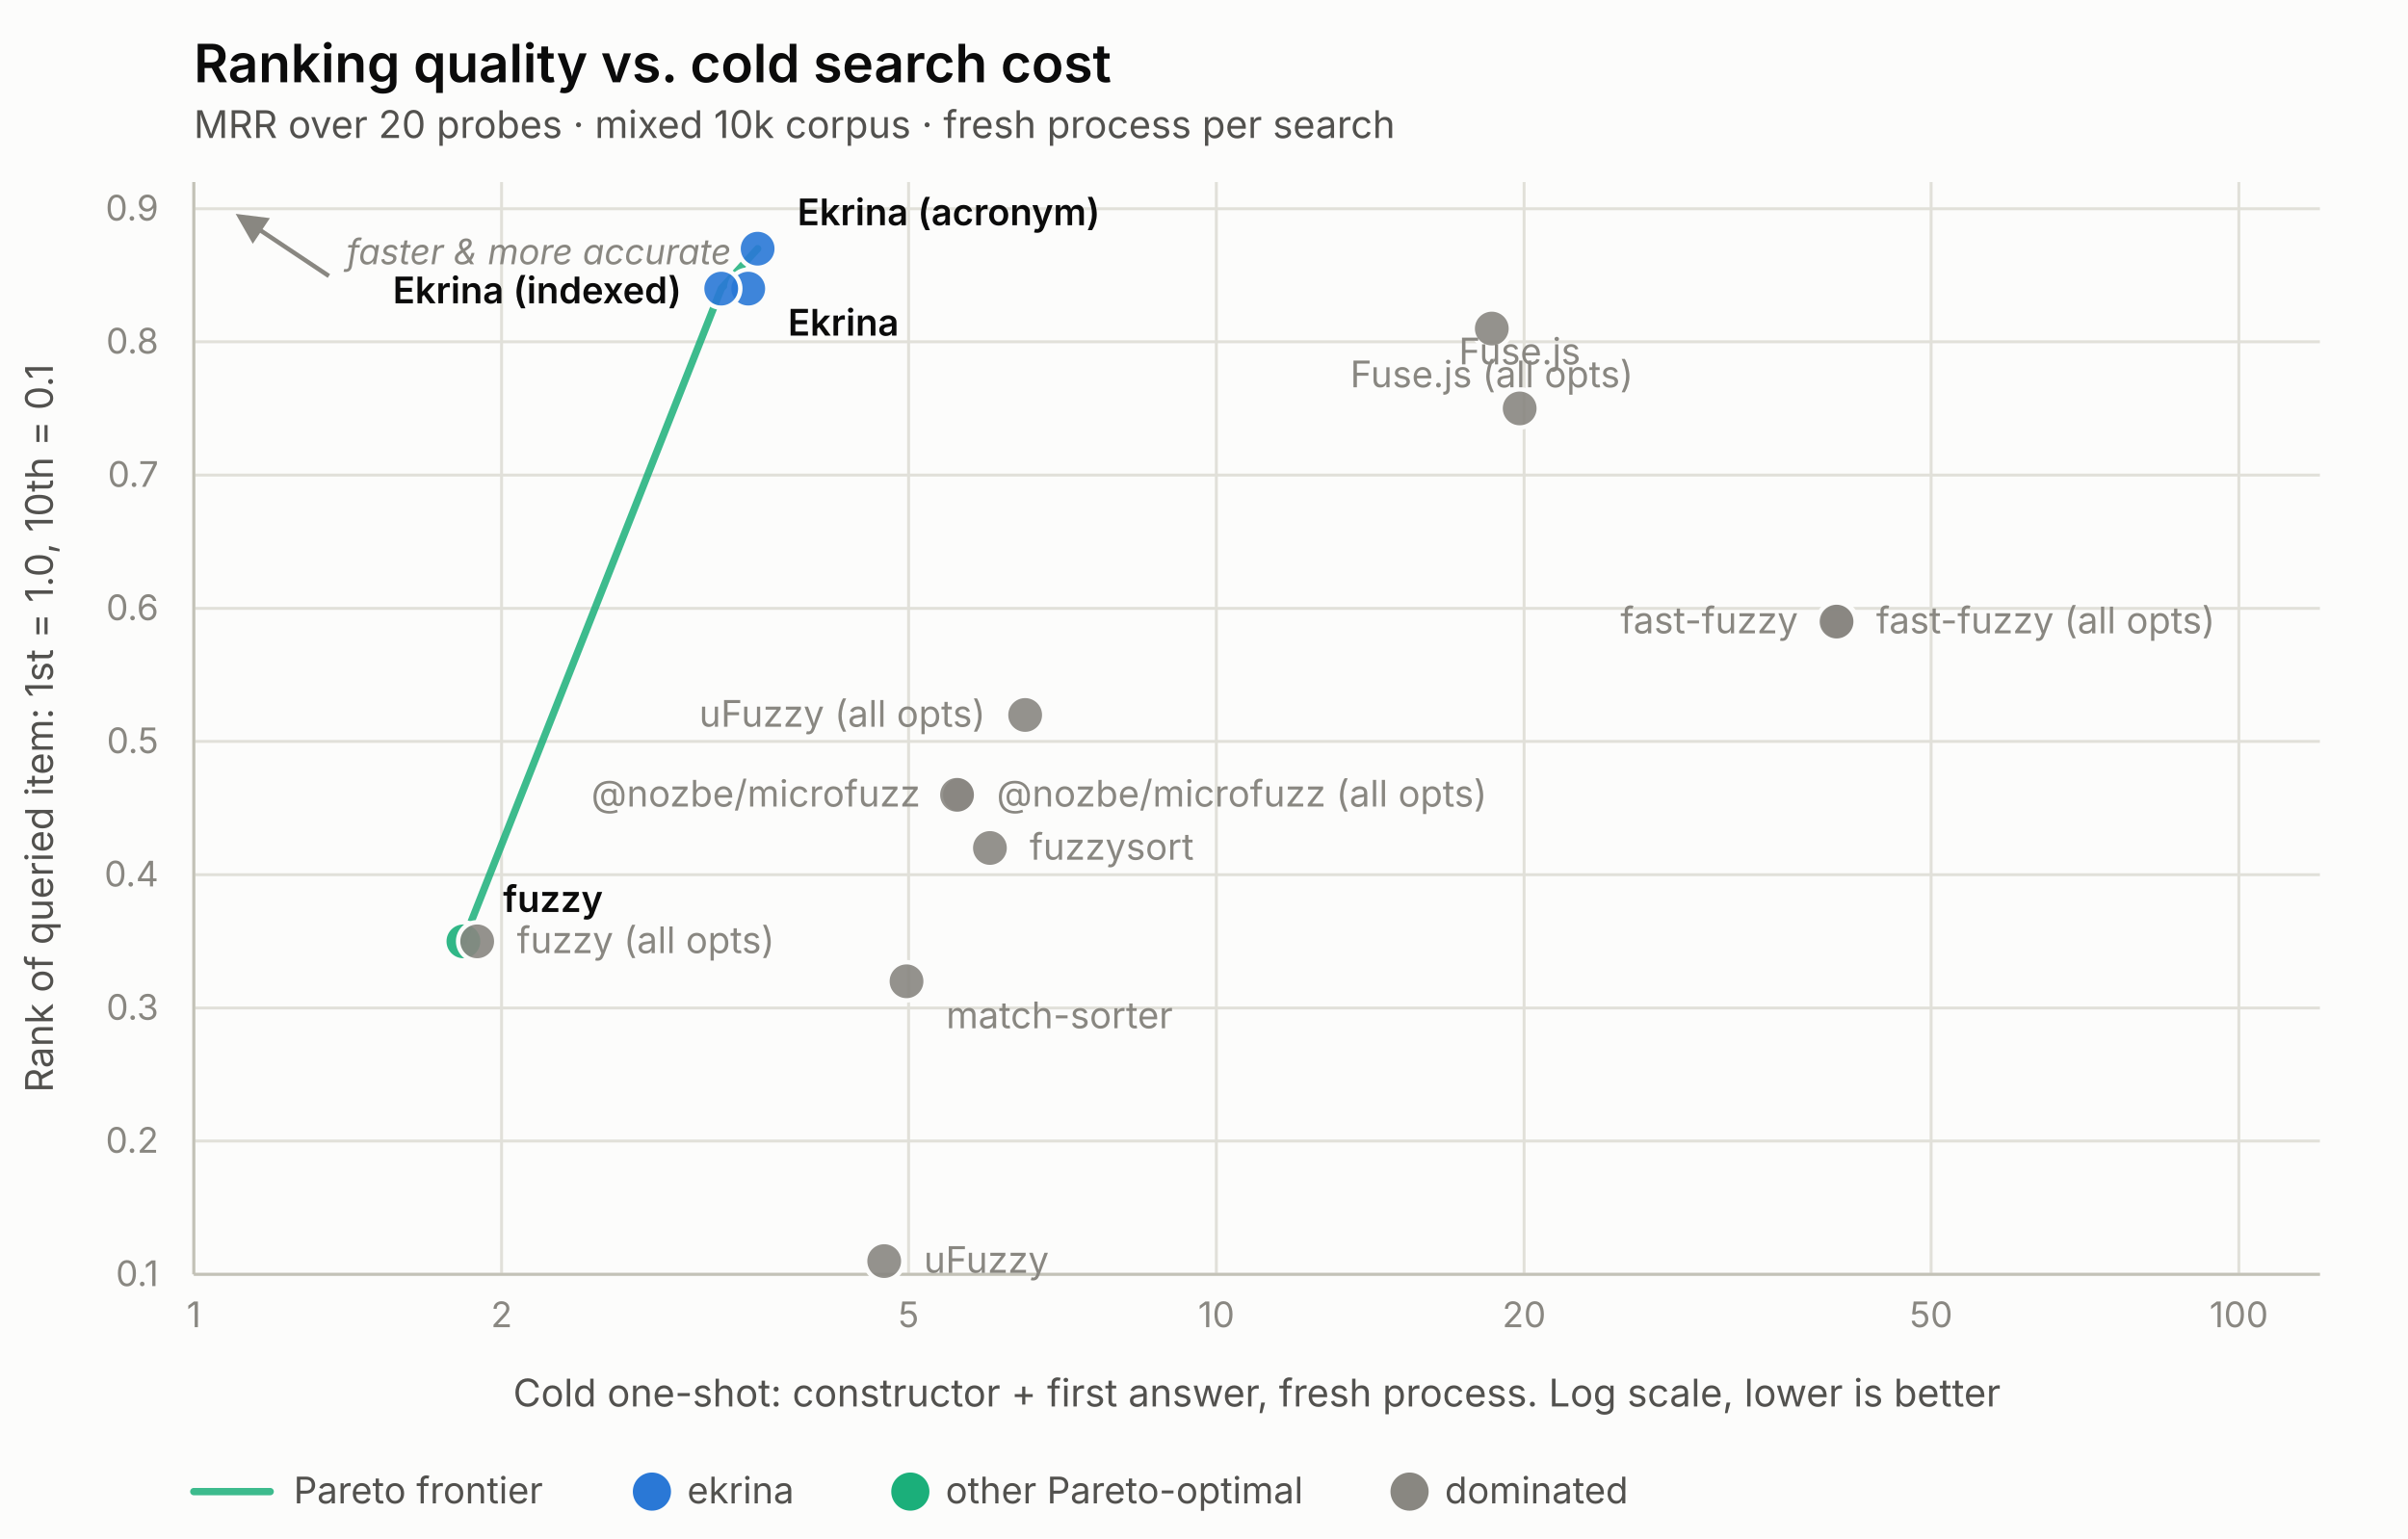
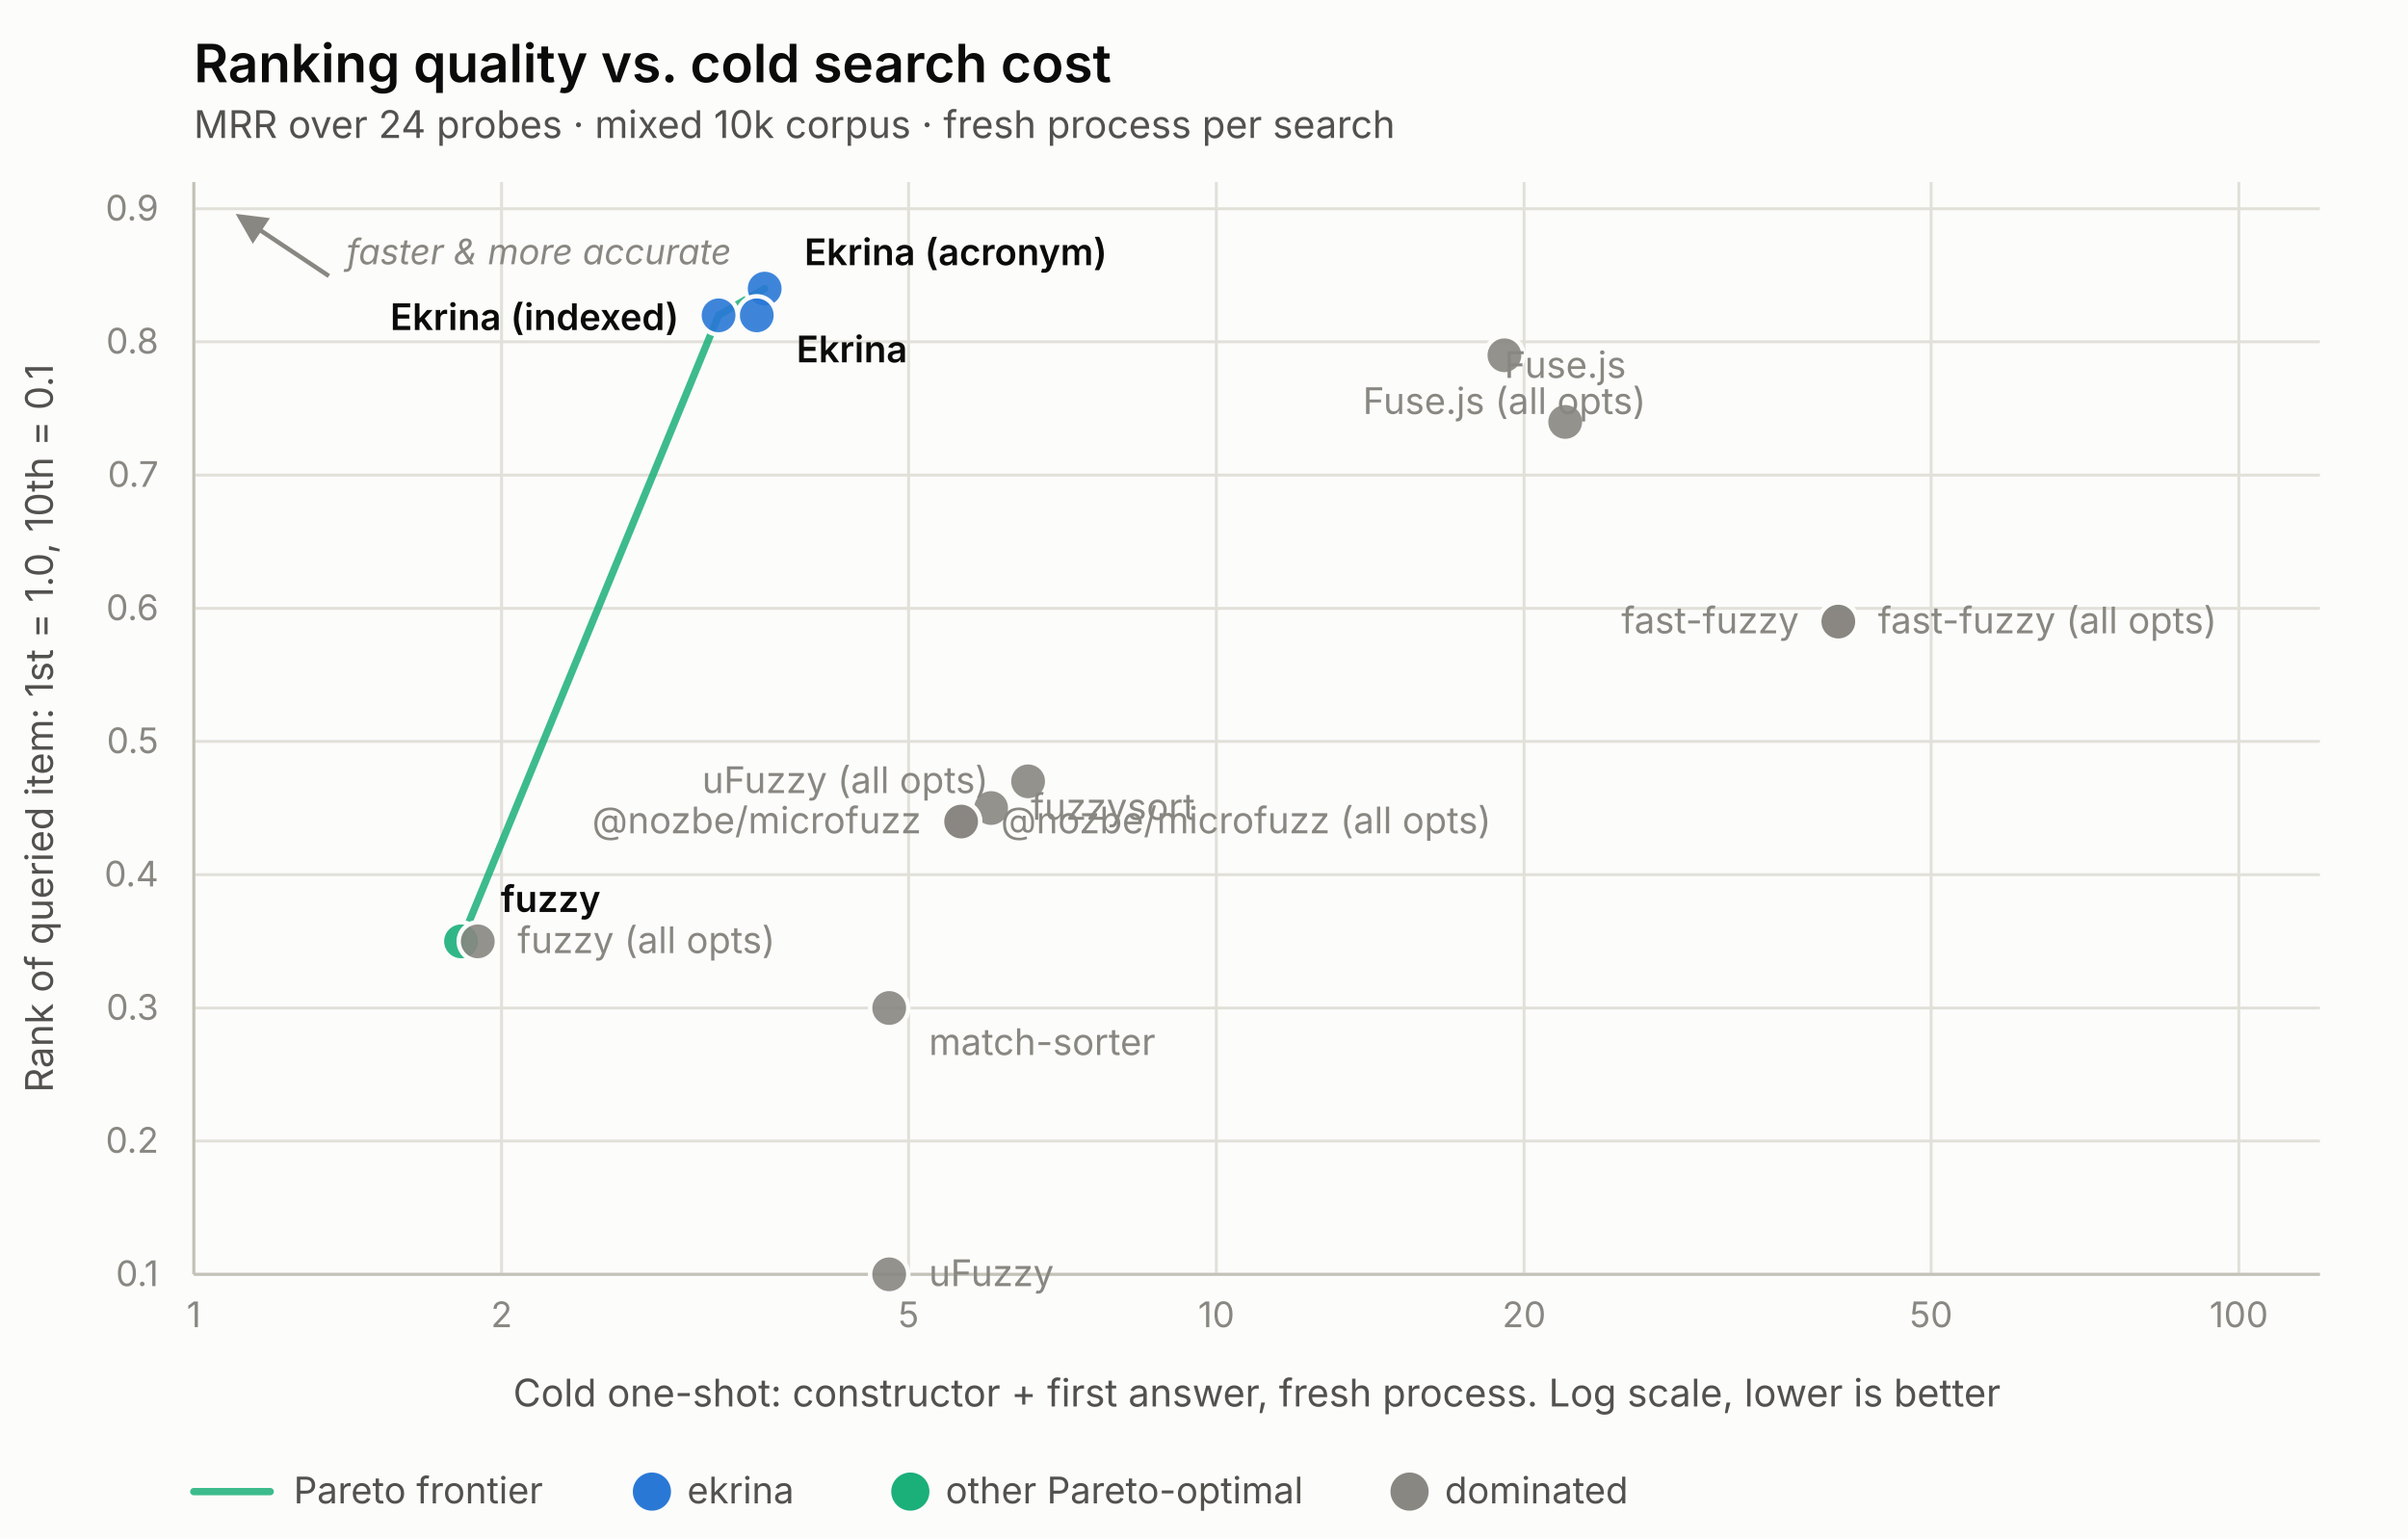
<svg xmlns="http://www.w3.org/2000/svg" viewBox="0 0 820 524" font-family="system-ui, -apple-system, 'Segoe UI', sans-serif" role="img" aria-labelledby="pareto-total-title pareto-total-desc">
  <defs>
    <marker id="arrow" viewBox="0 0 10 10" refX="8" refY="5" markerWidth="7" markerHeight="7" orient="auto-start-reverse">
      <path d="M0 0 L10 5 L0 10 z" fill="#898781" />
    </marker>
  </defs>
  <rect x="0" y="0" width="820" height="524" fill="#fcfcfb" />
  <text x="66" y="28" fill="#0b0b0b" font-size="18" font-weight="600">Ranking quality vs. cold search cost</text>
-   <text x="66" y="47" fill="#52514e" font-size="13">MRR over 20 probes · mixed 10k corpus · fresh process per search</text>
+   <text x="66" y="47" fill="#52514e" font-size="13">MRR over 24 probes · mixed 10k corpus · fresh process per search</text>
  <g>
    <line x1="66" y1="62" x2="66" y2="434" stroke="#e1e0d9" />
    <line x1="170.8" y1="62" x2="170.8" y2="434" stroke="#e1e0d9" />
    <line x1="309.4" y1="62" x2="309.4" y2="434" stroke="#e1e0d9" />
    <line x1="414.2" y1="62" x2="414.2" y2="434" stroke="#e1e0d9" />
    <line x1="519" y1="62" x2="519" y2="434" stroke="#e1e0d9" />
    <line x1="657.6" y1="62" x2="657.6" y2="434" stroke="#e1e0d9" />
    <line x1="762.4" y1="62" x2="762.4" y2="434" stroke="#e1e0d9" />
    <line x1="66" y1="434" x2="790" y2="434" stroke="#e1e0d9" />
    <line x1="66" y1="388.6" x2="790" y2="388.6" stroke="#e1e0d9" />
    <line x1="66" y1="343.3" x2="790" y2="343.3" stroke="#e1e0d9" />
    <line x1="66" y1="297.9" x2="790" y2="297.9" stroke="#e1e0d9" />
    <line x1="66" y1="252.5" x2="790" y2="252.5" stroke="#e1e0d9" />
    <line x1="66" y1="207.2" x2="790" y2="207.2" stroke="#e1e0d9" />
    <line x1="66" y1="161.8" x2="790" y2="161.8" stroke="#e1e0d9" />
    <line x1="66" y1="116.4" x2="790" y2="116.4" stroke="#e1e0d9" />
    <line x1="66" y1="71.1" x2="790" y2="71.1" stroke="#e1e0d9" />
  </g>
  <line x1="66" y1="434" x2="790" y2="434" stroke="#c3c2b7" />
  <line x1="66" y1="62" x2="66" y2="434" stroke="#c3c2b7" />
  <g>
    <text x="66" y="452" text-anchor="middle" fill="#898781" font-size="12" font-variant-numeric="tabular-nums">1</text>
    <text x="170.8" y="452" text-anchor="middle" fill="#898781" font-size="12" font-variant-numeric="tabular-nums">2</text>
    <text x="309.4" y="452" text-anchor="middle" fill="#898781" font-size="12" font-variant-numeric="tabular-nums">5</text>
    <text x="414.2" y="452" text-anchor="middle" fill="#898781" font-size="12" font-variant-numeric="tabular-nums">10</text>
    <text x="519" y="452" text-anchor="middle" fill="#898781" font-size="12" font-variant-numeric="tabular-nums">20</text>
    <text x="657.6" y="452" text-anchor="middle" fill="#898781" font-size="12" font-variant-numeric="tabular-nums">50</text>
    <text x="762.4" y="452" text-anchor="middle" fill="#898781" font-size="12" font-variant-numeric="tabular-nums">100</text>
  </g>
  <g>
    <text x="54" y="438" text-anchor="end" fill="#898781" font-size="12" font-variant-numeric="tabular-nums">0.1</text>
    <text x="54" y="392.6" text-anchor="end" fill="#898781" font-size="12" font-variant-numeric="tabular-nums">0.2</text>
    <text x="54" y="347.3" text-anchor="end" fill="#898781" font-size="12" font-variant-numeric="tabular-nums">0.3</text>
    <text x="54" y="301.9" text-anchor="end" fill="#898781" font-size="12" font-variant-numeric="tabular-nums">0.4</text>
    <text x="54" y="256.5" text-anchor="end" fill="#898781" font-size="12" font-variant-numeric="tabular-nums">0.5</text>
    <text x="54" y="211.2" text-anchor="end" fill="#898781" font-size="12" font-variant-numeric="tabular-nums">0.6</text>
    <text x="54" y="165.8" text-anchor="end" fill="#898781" font-size="12" font-variant-numeric="tabular-nums">0.7</text>
    <text x="54" y="120.4" text-anchor="end" fill="#898781" font-size="12" font-variant-numeric="tabular-nums">0.8</text>
    <text x="54" y="75.1" text-anchor="end" fill="#898781" font-size="12" font-variant-numeric="tabular-nums">0.9</text>
  </g>
  <text x="428" y="479" text-anchor="middle" fill="#52514e" font-size="13">Cold one-shot: constructor + first answer, fresh process. Log scale, lower is better</text>
  <text transform="translate(18,248) rotate(-90)" text-anchor="middle" fill="#52514e" font-size="13">Rank of queried item: 1st = 1.0, 10th = 0.1</text>
-   <path d="M157.8 320.6 L245.6 98.3 L258 84.7" fill="none" stroke="#1baf7a" stroke-width="2.5" stroke-linejoin="round" stroke-linecap="round" opacity="0.85" />
+   <path d="M157 320.6 L244.7 107.4 L260.4 98.3" fill="none" stroke="#1baf7a" stroke-width="2.5" stroke-linejoin="round" stroke-linecap="round" opacity="0.85" />
  <g transform="translate(78,70)">
    <line x1="34" y1="24" x2="4" y2="4" stroke="#898781" stroke-width="1.5" marker-end="url(#arrow)" />
    <text x="40" y="20" fill="#898781" font-size="12" font-style="italic">faster &amp; more accurate</text>
  </g>
  <g>
-     <circle cx="258" cy="84.7" r="6.5" fill="#2a78d6" fill-opacity="0.9" stroke="#fcfcfb" stroke-width="1.5" />
-     <circle cx="254.8" cy="98.3" r="6.5" fill="#2a78d6" fill-opacity="0.9" stroke="#fcfcfb" stroke-width="1.5" />
-     <circle cx="245.6" cy="98.3" r="6.5" fill="#2a78d6" fill-opacity="0.9" stroke="#fcfcfb" stroke-width="1.5" />
-     <circle cx="508" cy="111.9" r="6.5" fill="#898781" fill-opacity="0.9" stroke="#fcfcfb" stroke-width="1.5" />
-     <circle cx="517.5" cy="139.1" r="6.5" fill="#898781" fill-opacity="0.9" stroke="#fcfcfb" stroke-width="1.5" />
-     <circle cx="625.8" cy="211.7" r="6.5" fill="#898781" fill-opacity="0.9" stroke="#fcfcfb" stroke-width="1.5" />
-     <circle cx="625.4" cy="211.7" r="6.5" fill="#898781" fill-opacity="0.9" stroke="#fcfcfb" stroke-width="1.5" />
-     <circle cx="349.1" cy="243.5" r="6.5" fill="#898781" fill-opacity="0.9" stroke="#fcfcfb" stroke-width="1.5" />
-     <circle cx="326.9" cy="270.7" r="6.5" fill="#898781" fill-opacity="0.9" stroke="#fcfcfb" stroke-width="1.5" />
-     <circle cx="325.9" cy="270.7" r="6.5" fill="#898781" fill-opacity="0.9" stroke="#fcfcfb" stroke-width="1.5" />
-     <circle cx="337.1" cy="288.8" r="6.5" fill="#898781" fill-opacity="0.9" stroke="#fcfcfb" stroke-width="1.5" />
-     <circle cx="157.8" cy="320.6" r="6.5" fill="#1baf7a" fill-opacity="0.9" stroke="#fcfcfb" stroke-width="1.5" />
-     <circle cx="162.5" cy="320.6" r="6.5" fill="#898781" fill-opacity="0.9" stroke="#fcfcfb" stroke-width="1.5" />
-     <circle cx="308.7" cy="334.2" r="6.5" fill="#898781" fill-opacity="0.9" stroke="#fcfcfb" stroke-width="1.5" />
-     <circle cx="301.1" cy="429.5" r="6.5" fill="#898781" fill-opacity="0.9" stroke="#fcfcfb" stroke-width="1.5" />
+     <circle cx="260.4" cy="98.3" r="6.5" fill="#2a78d6" fill-opacity="0.9" stroke="#fcfcfb" stroke-width="1.5" />
+     <circle cx="257.7" cy="107.4" r="6.5" fill="#2a78d6" fill-opacity="0.9" stroke="#fcfcfb" stroke-width="1.5" />
+     <circle cx="244.7" cy="107.4" r="6.5" fill="#2a78d6" fill-opacity="0.9" stroke="#fcfcfb" stroke-width="1.5" />
+     <circle cx="512.3" cy="121" r="6.5" fill="#898781" fill-opacity="0.9" stroke="#fcfcfb" stroke-width="1.5" />
+     <circle cx="533" cy="143.7" r="6.5" fill="#898781" fill-opacity="0.9" stroke="#fcfcfb" stroke-width="1.5" />
+     <circle cx="626.1" cy="211.7" r="6.5" fill="#898781" fill-opacity="0.9" stroke="#fcfcfb" stroke-width="1.5" />
+     <circle cx="626" cy="211.7" r="6.5" fill="#898781" fill-opacity="0.9" stroke="#fcfcfb" stroke-width="1.5" />
+     <circle cx="350.1" cy="266.1" r="6.5" fill="#898781" fill-opacity="0.9" stroke="#fcfcfb" stroke-width="1.5" />
+     <circle cx="337.5" cy="275.2" r="6.5" fill="#898781" fill-opacity="0.9" stroke="#fcfcfb" stroke-width="1.5" />
+     <circle cx="327.2" cy="279.8" r="6.5" fill="#898781" fill-opacity="0.9" stroke="#fcfcfb" stroke-width="1.5" />
+     <circle cx="327.3" cy="279.8" r="6.5" fill="#898781" fill-opacity="0.9" stroke="#fcfcfb" stroke-width="1.5" />
+     <circle cx="157" cy="320.6" r="6.5" fill="#1baf7a" fill-opacity="0.9" stroke="#fcfcfb" stroke-width="1.5" />
+     <circle cx="162.7" cy="320.6" r="6.5" fill="#898781" fill-opacity="0.9" stroke="#fcfcfb" stroke-width="1.5" />
+     <circle cx="302.8" cy="343.3" r="6.5" fill="#898781" fill-opacity="0.9" stroke="#fcfcfb" stroke-width="1.5" />
+     <circle cx="302.8" cy="434" r="6.5" fill="#898781" fill-opacity="0.9" stroke="#fcfcfb" stroke-width="1.5" />
  </g>
  <g>
-     <text x="271.5" y="76.7" text-anchor="start" fill="#0b0b0b" font-size="12.5" font-weight="600">Ekrina (acronym)</text>
-     <text x="232.1" y="103.3" text-anchor="end" fill="#0b0b0b" font-size="12.5" font-weight="600">Ekrina (indexed)</text>
-     <text x="268.3" y="114.3" text-anchor="start" fill="#0b0b0b" font-size="12.5" font-weight="600">Ekrina</text>
-     <text x="517.5" y="124.1" text-anchor="middle" fill="#898781" font-size="12.5">Fuse.js</text>
-     <text x="508" y="131.9" text-anchor="middle" fill="#898781" font-size="12.5">Fuse.js (all opts)</text>
-     <text x="612.3" y="215.7" text-anchor="end" fill="#898781" font-size="12.5">fast-fuzzy</text>
-     <text x="638.9" y="215.7" text-anchor="start" fill="#898781" font-size="12.5">fast-fuzzy (all opts)</text>
-     <text x="335.6" y="247.5" text-anchor="end" fill="#898781" font-size="12.5">uFuzzy (all opts)</text>
-     <text x="313.4" y="274.7" text-anchor="end" fill="#898781" font-size="12.5">@nozbe/microfuzz</text>
-     <text x="339.4" y="274.7" text-anchor="start" fill="#898781" font-size="12.5">@nozbe/microfuzz (all opts)</text>
-     <text x="350.6" y="292.8" text-anchor="start" fill="#898781" font-size="12.5">fuzzysort</text>
-     <text x="171.3" y="310.6" text-anchor="start" fill="#0b0b0b" font-size="12.5" font-weight="600">fuzzy</text>
-     <text x="176" y="324.6" text-anchor="start" fill="#898781" font-size="12.5">fuzzy (all opts)</text>
-     <text x="322.2" y="350.2" text-anchor="start" fill="#898781" font-size="12.5">match-sorter</text>
-     <text x="314.6" y="433.5" text-anchor="start" fill="#898781" font-size="12.5">uFuzzy</text>
+     <text x="273.9" y="90.3" text-anchor="start" fill="#0b0b0b" font-size="12.5" font-weight="600">Ekrina (acronym)</text>
+     <text x="231.2" y="112.4" text-anchor="end" fill="#0b0b0b" font-size="12.5" font-weight="600">Ekrina (indexed)</text>
+     <text x="271.2" y="123.4" text-anchor="start" fill="#0b0b0b" font-size="12.5" font-weight="600">Ekrina</text>
+     <text x="533" y="128.7" text-anchor="middle" fill="#898781" font-size="12.5">Fuse.js</text>
+     <text x="512.3" y="141" text-anchor="middle" fill="#898781" font-size="12.5">Fuse.js (all opts)</text>
+     <text x="612.6" y="215.7" text-anchor="end" fill="#898781" font-size="12.5">fast-fuzzy</text>
+     <text x="639.5" y="215.7" text-anchor="start" fill="#898781" font-size="12.5">fast-fuzzy (all opts)</text>
+     <text x="336.6" y="270.1" text-anchor="end" fill="#898781" font-size="12.5">uFuzzy (all opts)</text>
+     <text x="351" y="279.2" text-anchor="start" fill="#898781" font-size="12.5">fuzzysort</text>
+     <text x="313.7" y="283.8" text-anchor="end" fill="#898781" font-size="12.5">@nozbe/microfuzz</text>
+     <text x="340.8" y="283.8" text-anchor="start" fill="#898781" font-size="12.5">@nozbe/microfuzz (all opts)</text>
+     <text x="170.5" y="310.6" text-anchor="start" fill="#0b0b0b" font-size="12.5" font-weight="600">fuzzy</text>
+     <text x="176.2" y="324.6" text-anchor="start" fill="#898781" font-size="12.5">fuzzy (all opts)</text>
+     <text x="316.3" y="359.3" text-anchor="start" fill="#898781" font-size="12.5">match-sorter</text>
+     <text x="316.3" y="438" text-anchor="start" fill="#898781" font-size="12.5">uFuzzy</text>
  </g>
  <g>
    <line x1="66" y1="508" x2="92" y2="508" stroke="#1baf7a" stroke-width="2.5" stroke-linecap="round" opacity="0.85" />
    <text x="100" y="512" fill="#52514e" font-size="12.5">Pareto frontier</text>
    <circle cx="222" cy="508" r="6.5" fill="#2a78d6" />
    <text x="234" y="512" fill="#52514e" font-size="12.5">ekrina</text>
    <circle cx="310" cy="508" r="6.5" fill="#1baf7a" />
    <text x="322" y="512" fill="#52514e" font-size="12.5">other Pareto-optimal</text>
    <circle cx="480" cy="508" r="6.5" fill="#898781" />
    <text x="492" y="512" fill="#52514e" font-size="12.5">dominated</text>
  </g>
</svg>
